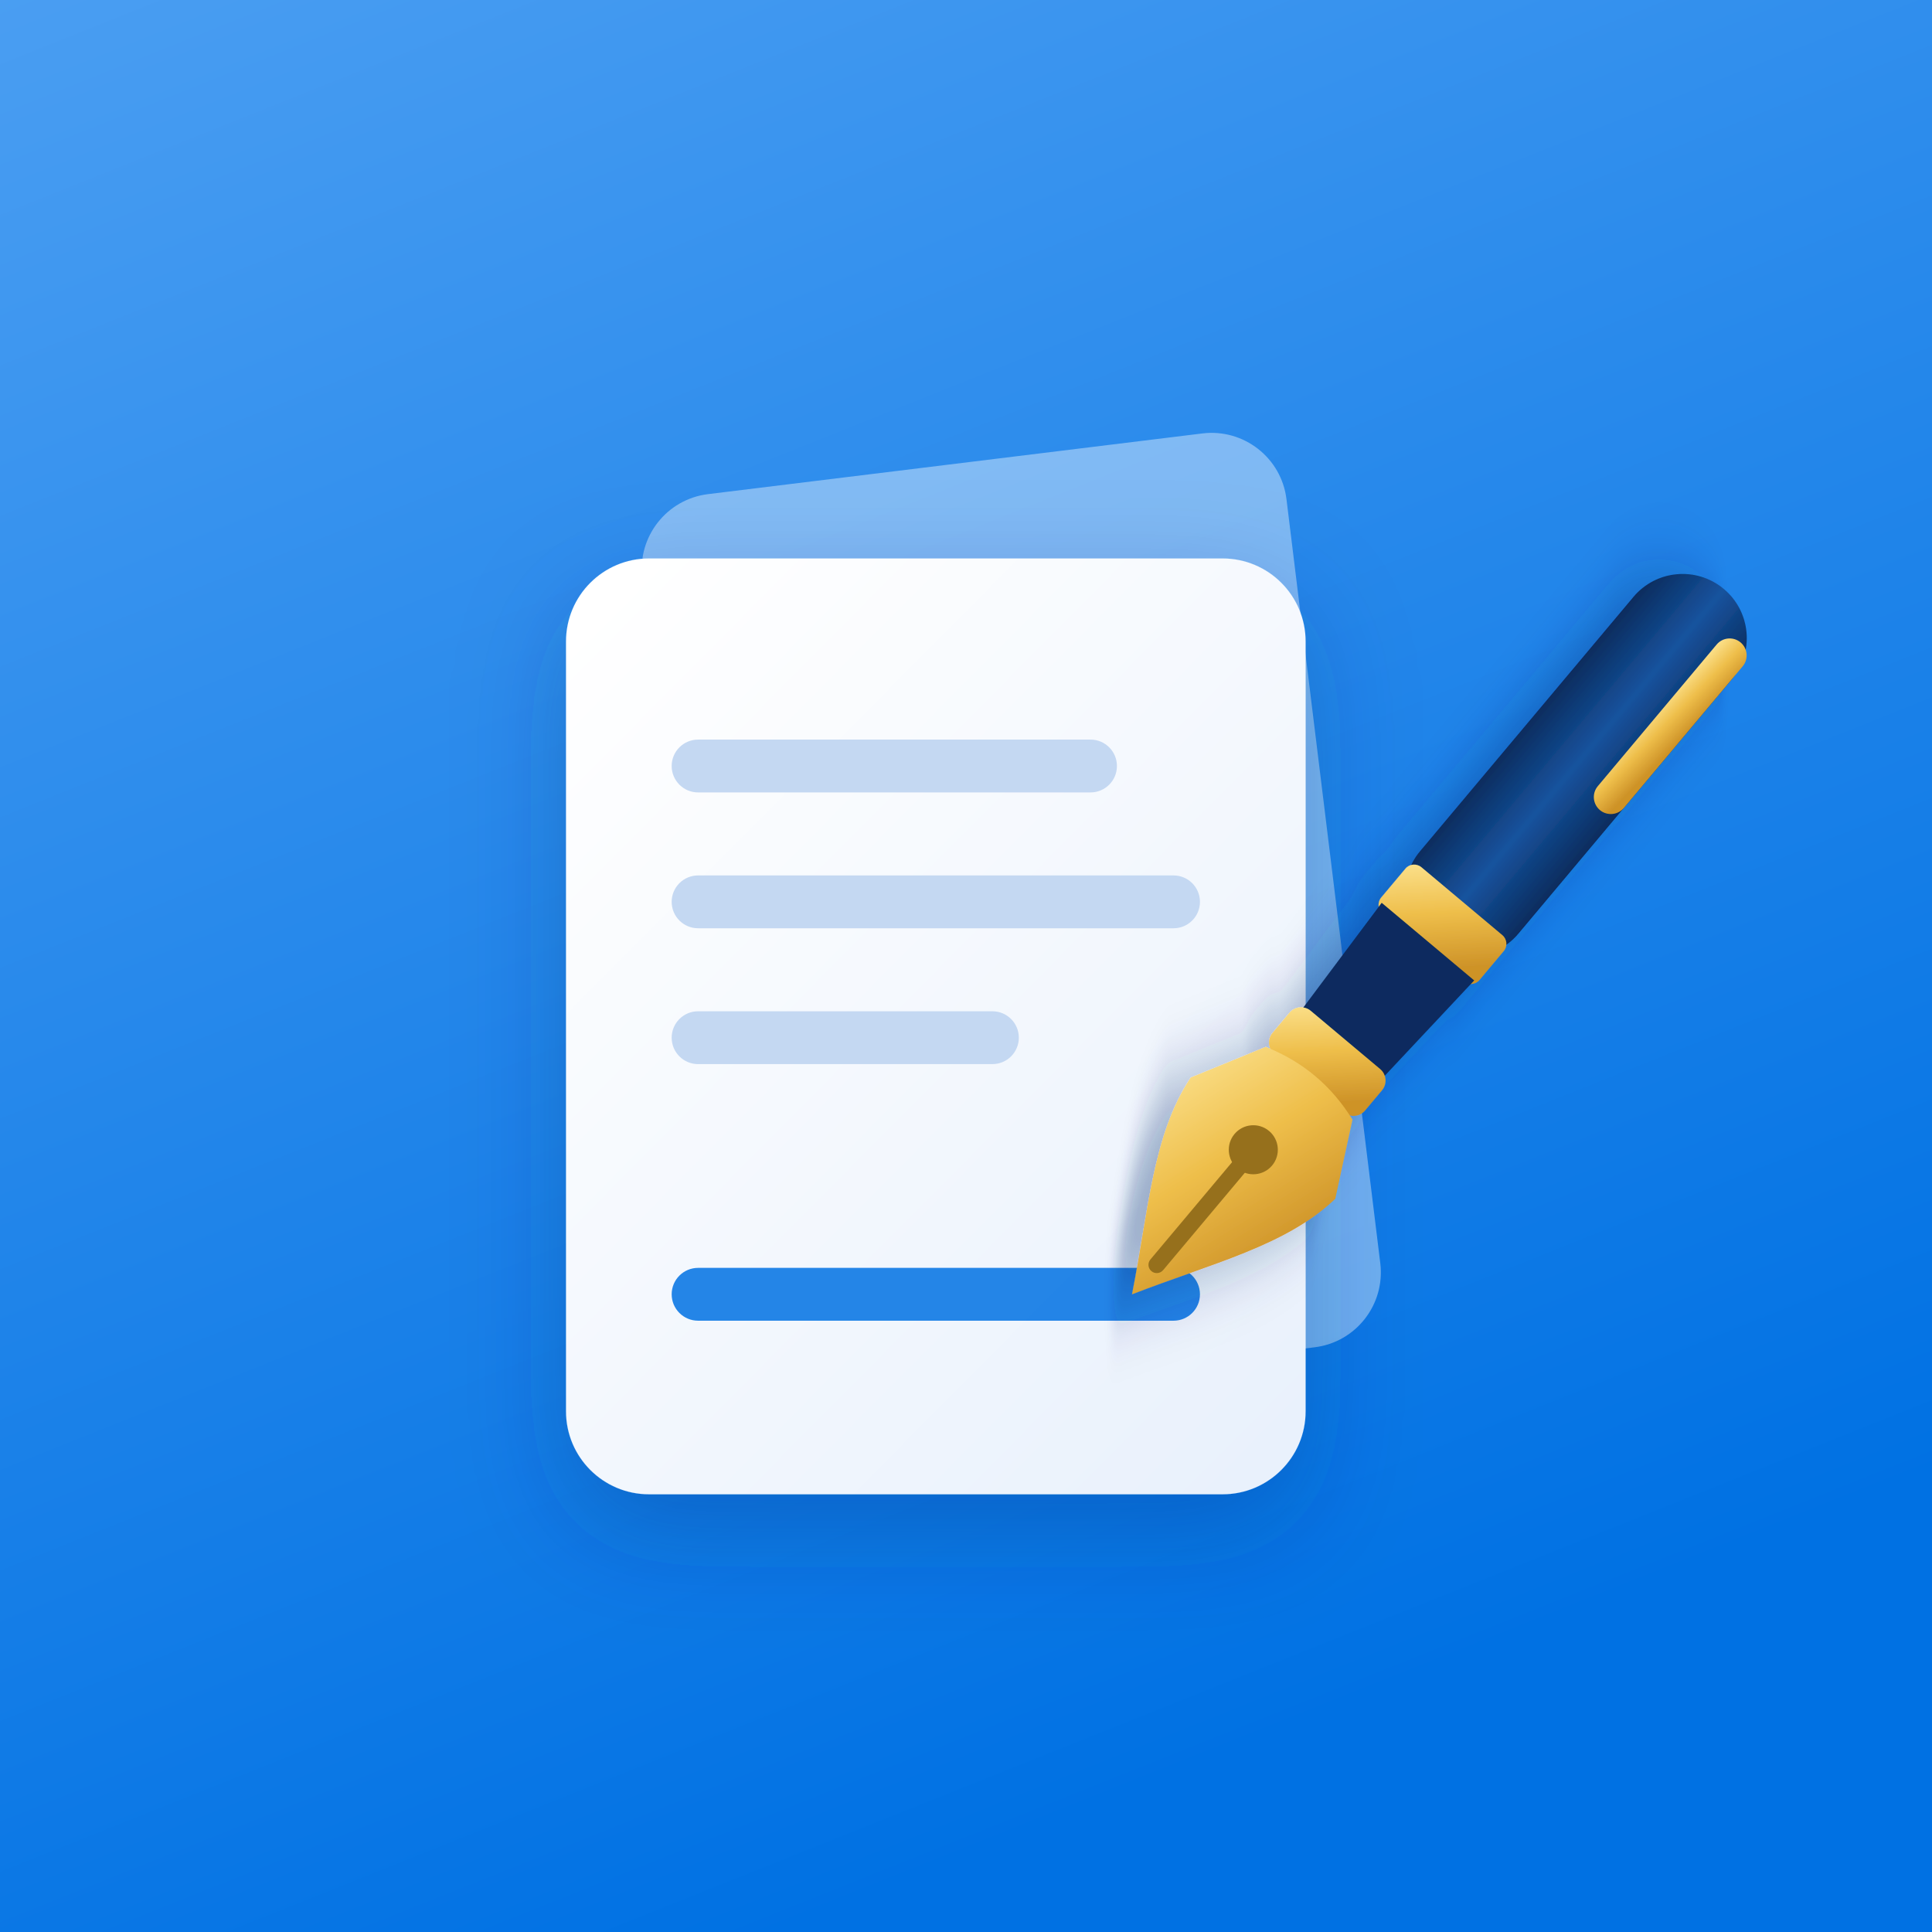
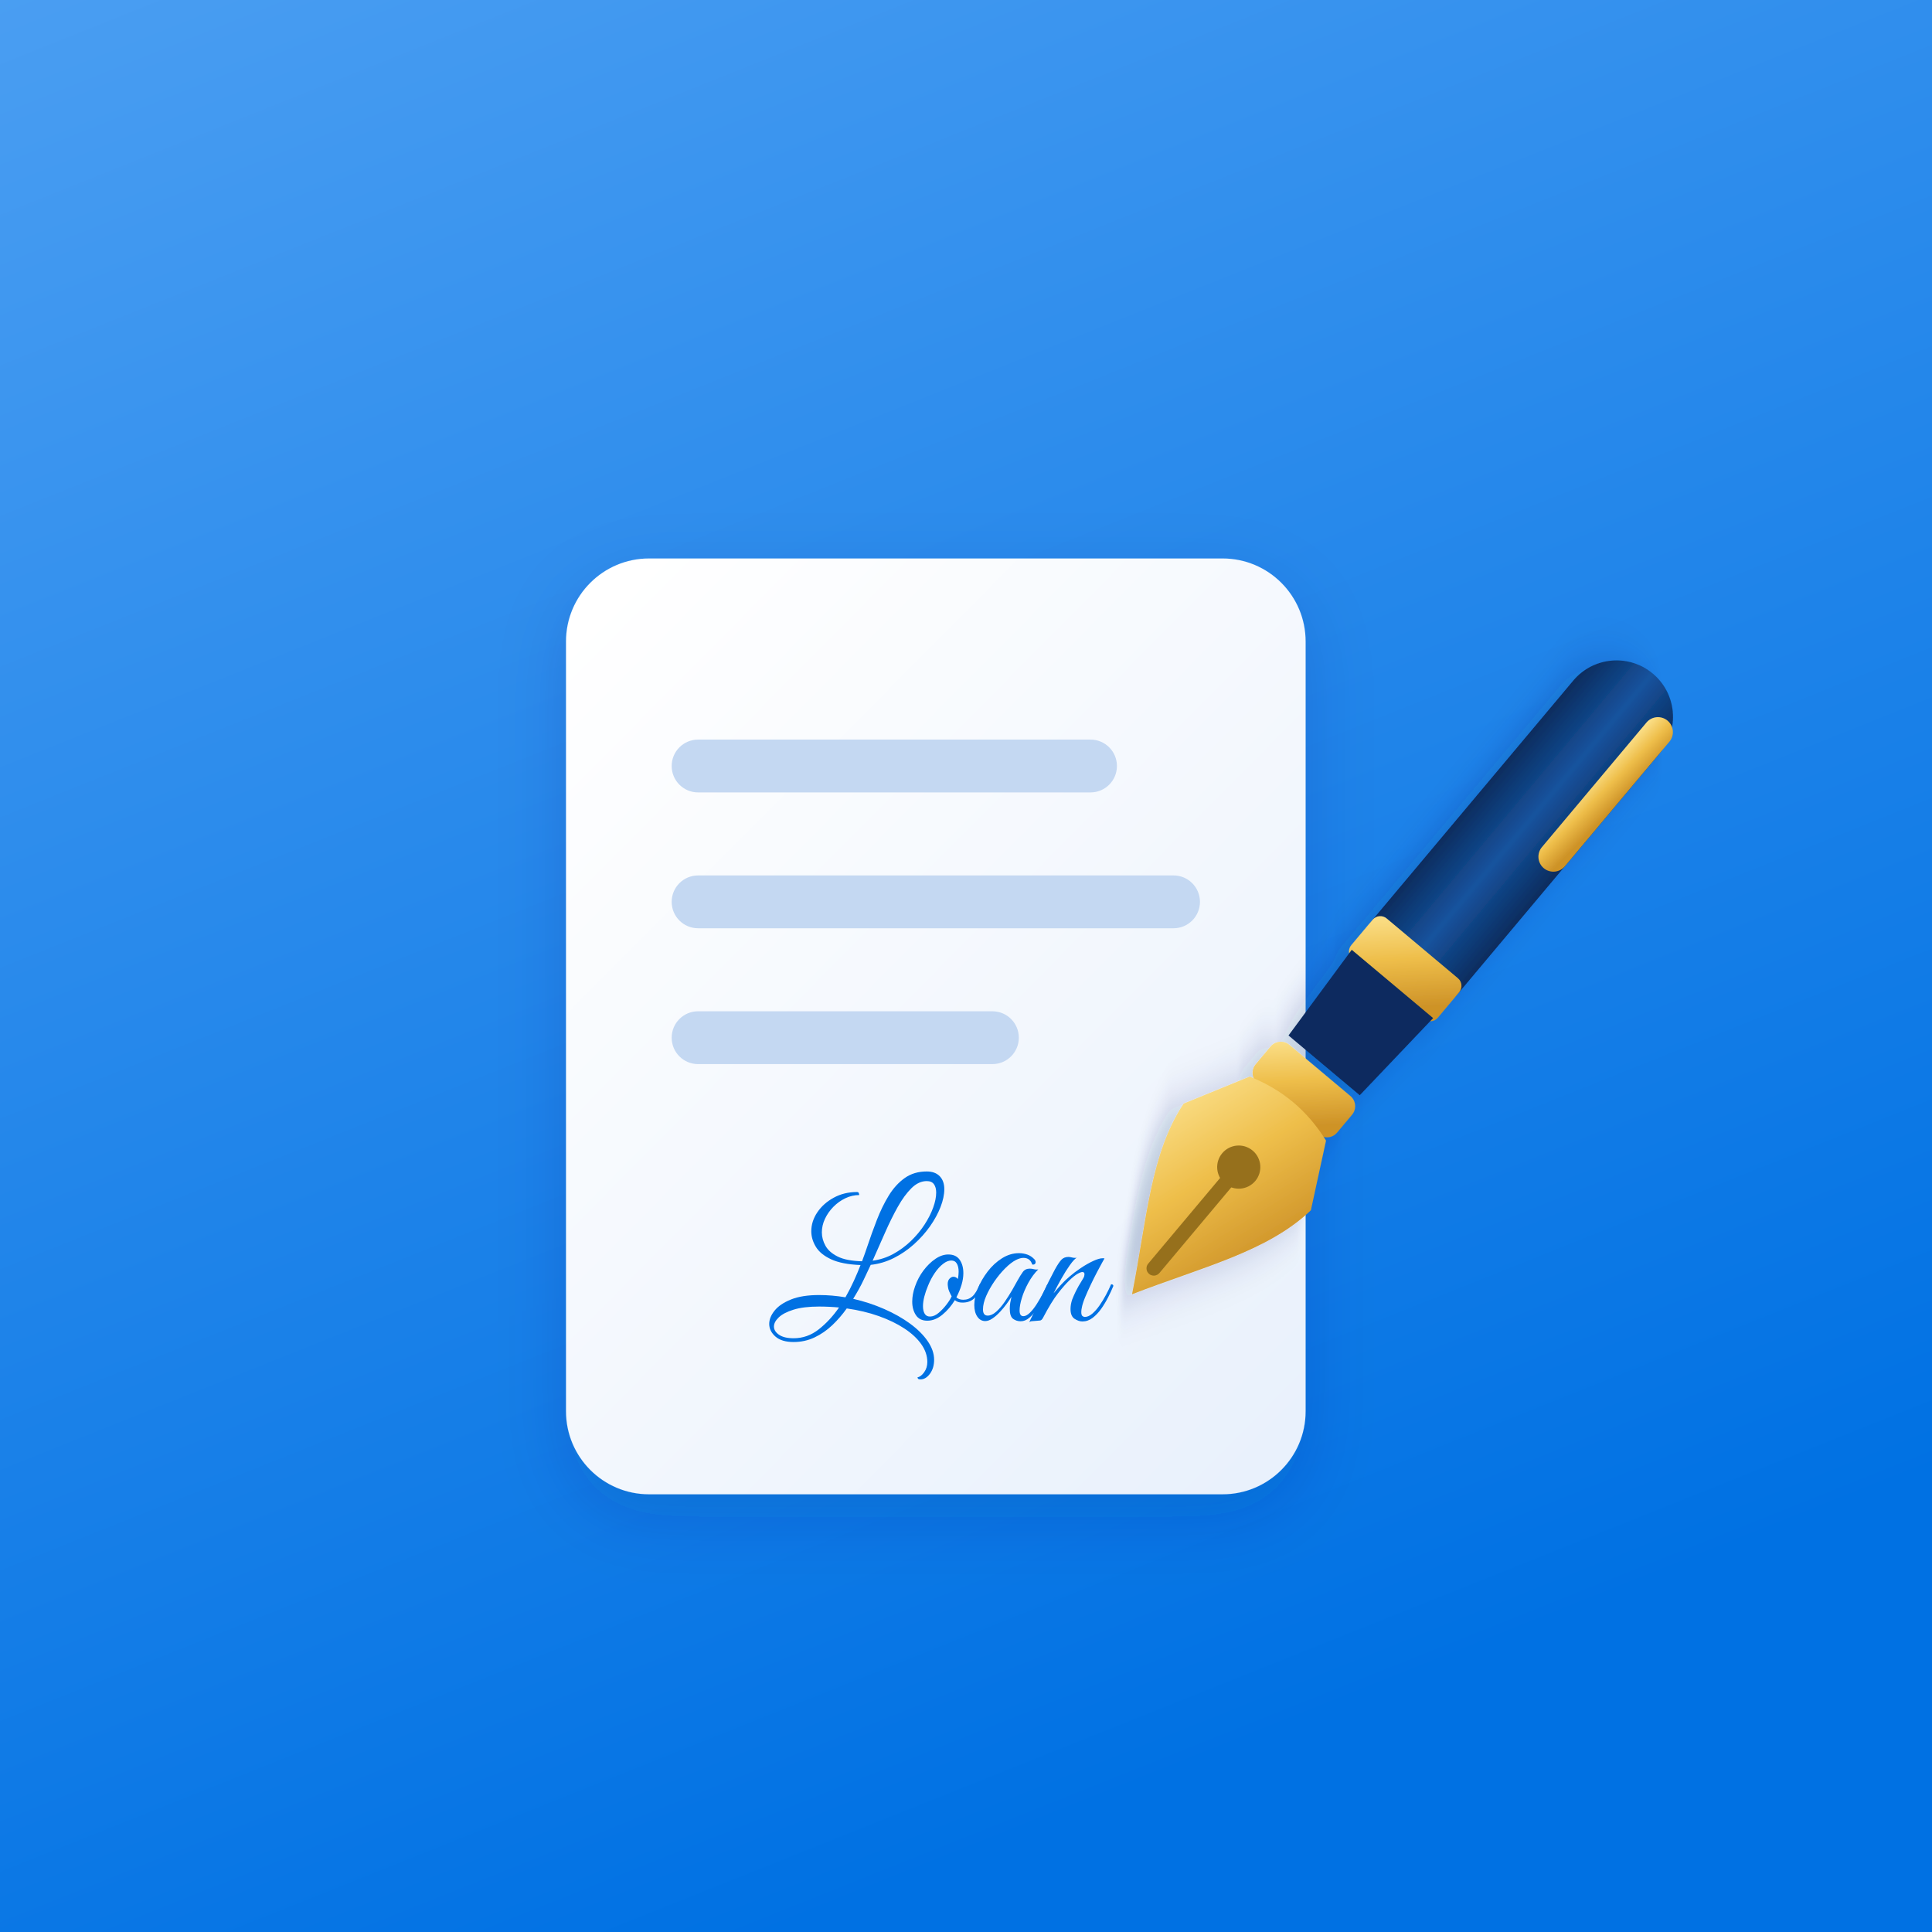
<svg xmlns="http://www.w3.org/2000/svg" width="512" height="512" viewBox="0 0 512 512">
  <defs>
    <linearGradient id="bg" x1="0" y1="0" x2="0.4" y2="1">
      <stop offset="0" stop-color="#4A9EF2" />
      <stop offset="1" stop-color="#0071E3" />
    </linearGradient>
    <linearGradient id="paper" x1="0.1" y1="0" x2="0.9" y2="1">
      <stop offset="0" stop-color="#FFFFFF" />
      <stop offset="1" stop-color="#E9F1FC" />
    </linearGradient>
    <linearGradient id="barrel" x1="0" y1="0" x2="1" y2="0">
      <stop offset="0" stop-color="#082C5E" />
      <stop offset="0.5" stop-color="#17539E" />
      <stop offset="1" stop-color="#082C5E" />
    </linearGradient>
    <linearGradient id="gold" x1="0" y1="0" x2="1" y2="0.5">
      <stop offset="0" stop-color="#FCE28E" />
      <stop offset="0.5" stop-color="#EEBE4A" />
      <stop offset="1" stop-color="#CE9328" />
    </linearGradient>
    <filter id="soft" x="-40%" y="-40%" width="180%" height="180%">
-       <feDropShadow dx="0" dy="10" stdDeviation="14" flood-color="#00347A" flood-opacity="0.26" />
+       <feDropShadow dx="0" dy="6" stdDeviation="9" flood-color="#00347A" flood-opacity="0.16" />
    </filter>
    <filter id="penShadow" x="-50%" y="-50%" width="200%" height="200%">
-       <feDropShadow dx="-3" dy="6" stdDeviation="7" flood-color="#00296A" flood-opacity="0.34" />
+       <feDropShadow dx="-2" dy="4" stdDeviation="5" flood-color="#00296A" flood-opacity="0.20" />
    </filter>
  </defs>
  <rect width="512" height="512" fill="url(#bg)" />
-   <rect x="182" y="122" width="172" height="244" rx="20" fill="#FFFFFF" opacity="0.40" transform="rotate(-7 268 244)" />
  <g filter="url(#soft)">
    <rect x="150" y="148" width="196" height="248" rx="22" fill="url(#paper)" />
  </g>
  <g fill="#C4D8F2">
    <rect x="178" y="196" width="118" height="14" rx="7" />
    <rect x="178" y="232" width="140" height="14" rx="7" />
    <rect x="178" y="268" width="92" height="14" rx="7" />
  </g>
-   <rect x="178" y="336" width="140" height="14" rx="7" fill="#0071E3" opacity="0.85" />
-   <g filter="url(#penShadow)" transform="translate(300 343) rotate(40)">
-     <rect x="-17" y="-244" width="34" height="122" rx="17" fill="url(#barrel)" />
+   <g fill="#0071E3">
+     <path transform="translate(204.00 350.00) scale(0.05 -0.05)" d="M799 -311Q789 -311 786.0 -307.5Q783 -304 783 -300Q801 -297 818.0 -273.5Q835 -250 835 -219Q835 -170 803.0 -124.5Q771 -79 713.0 -41.0Q655 -3 577.5 24.5Q500 52 408 65Q374 17 331.5 -23.5Q289 -64 237.5 -88.5Q186 -113 126 -113Q63 -113 30.0 -84.0Q-3 -55 -3 -17Q-3 18 25.5 53.5Q54 89 112.5 112.5Q171 136 261 136Q330 136 401 124Q426 168 446.0 212.0Q466 256 481 295Q382 299 325.0 325.5Q268 352 244.0 392.0Q220 432 220 474Q220 527 252.0 574.5Q284 622 339.0 652.0Q394 682 462 682Q470 682 472.0 676.0Q474 670 474 666Q436 666 400.5 649.0Q365 632 337.0 603.5Q309 575 292.5 540.0Q276 505 276 468Q276 432 295.0 397.5Q314 363 360.0 340.0Q406 317 489 315Q498 338 504.5 357.5Q511 377 516 391Q540 463 567.5 534.0Q595 605 630.5 663.0Q666 721 715.0 756.0Q764 791 832 791Q876 791 900.5 766.0Q925 741 925 697Q925 654 905.0 602.5Q885 551 849.0 500.0Q813 449 764.0 405.0Q715 361 657.0 332.0Q599 303 535 296Q520 264 497.0 215.5Q474 167 442 116Q529 96 606.5 62.0Q684 28 743.5 -15.5Q803 -59 837.0 -108.5Q871 -158 871 -207Q871 -251 849.0 -281.0Q827 -311 799 -311ZM832 740Q789 740 751.0 702.5Q713 665 678.5 603.5Q644 542 611.0 467.0Q578 392 545 318Q604 326 655.0 354.0Q706 382 748.0 422.5Q790 463 820.0 509.0Q850 555 866.0 599.5Q882 644 882 679Q882 707 870.0 723.5Q858 740 832 740ZM22 -31Q22 -56 49.0 -74.5Q76 -93 126 -93Q200 -93 260.0 -45.5Q320 2 367 70Q314 75 261 75Q179 75 126.0 58.5Q73 42 47.5 17.5Q22 -7 22 -31Z" />
+     <path transform="translate(239.80 350.00) scale(0.05 -0.05)" d="M119 0Q78 0 58.5 29.5Q39 59 39 101Q39 140 54 182Q70 228 98.5 266.0Q127 304 161.5 327.5Q196 351 230 351Q271 351 290.5 323.0Q310 295 310 252Q310 222 300.0 189.0Q290 156 273 124Q286 111 310 111Q338 111 358.0 129.0Q378 147 397 193Q409 193 409 184Q390 138 365.5 116.5Q341 95 303 96Q280 96 265 109Q237 63 198.5 31.5Q160 0 119 0ZM133 22Q156 22 179.0 41.5Q202 61 221.0 86.0Q240 111 248 129Q232 158 229.5 172.5Q227 187 227 194Q227 213 237.0 223.0Q247 233 257 233Q271 233 281 221Q283 232 284.0 241.5Q285 251 285 260Q285 286 275.5 302.5Q266 319 246 319Q225 319 202.0 301.0Q179 283 158.5 253.0Q138 223 123 186Q110 155 103.0 127.5Q96 100 96 77Q96 52 105.0 37.0Q114 22 133 22Z" />
+     <path transform="translate(256.70 350.00) scale(0.05 -0.05)" d="M276 -3Q253 -3 235.5 10.0Q218 23 218 63Q218 80 220.5 95.0Q223 110 227 127Q218 112 202.0 90.0Q186 68 166.5 47.0Q147 26 126.5 12.0Q106 -2 88 -2Q62 -2 46.0 21.5Q30 45 30 83Q30 124 49.0 171.0Q68 218 101.0 261.0Q134 304 177.0 331.0Q220 358 267 358Q290 358 311.0 350.5Q332 343 348 326Q355 319 355 310Q355 304 350.0 300.0Q345 296 337 298Q326 333 290 333Q273 333 251 322Q224 308 193.5 277.5Q163 247 136.5 208.5Q110 170 93.0 131.0Q76 92 76 60Q76 27 101 27Q123 27 146.5 48.0Q170 69 191.5 100.5Q213 132 231.0 163.0Q249 194 259 213Q274 240 287.0 258.0Q300 276 324 276Q335 276 346.0 273.0Q357 270 369 272Q339 242 316.5 201.0Q294 160 282.0 120.5Q270 81 270 54Q270 24 290 24Q306 24 324.5 42.0Q343 60 360.5 87.5Q378 115 393.0 143.5Q408 172 417 193Q422 193 425.5 192.0Q429 191 429 184Q428 180 425.5 175.5Q423 171 418 160Q410 144 396.0 117.0Q382 90 363.0 62.5Q344 35 322.0 16.0Q300 -3 276 -3Z" />
+     <path transform="translate(274.60 350.00) scale(0.05 -0.05)" d="M-37 -8Q-1 65 32.0 136.5Q65 208 100 273Q120 309 134.0 323.5Q148 338 171 338Q179 338 188.0 335.5Q197 333 206 333Q212 333 215 334Q201 326 178.5 294.5Q156 263 133.0 222.0Q110 181 92 145Q111 168 132.0 191.0Q153 214 178 235Q202 256 235.5 278.5Q269 301 301.0 316.0Q333 331 352 331Q359 331 362 330Q362 330 351.0 310.5Q340 291 323.5 259.5Q307 228 290.0 192.5Q273 157 259.5 124.5Q246 92 242 70Q239 57 239 46Q239 30 245.0 25.0Q251 20 258 20Q277 20 297.0 37.0Q317 54 335.5 80.5Q354 107 370.0 137.0Q386 167 397 193Q409 193 409 184Q398 157 381.5 124.5Q365 92 344.5 63.0Q324 34 299.0 15.0Q274 -4 245 -4Q225 -4 203.5 10.0Q182 24 182 62Q182 73 184.0 85.5Q186 98 191 113Q199 133 210.0 156.0Q221 179 246 219Q253 230 254.5 236.0Q256 242 256 246Q256 258 245 258Q236 258 218.5 248.0Q201 238 175 213Q150 189 115.5 145.0Q81 101 36 15Q29 2 20.5 1.0Q12 0 -3 -1Q-13 -2 -22.0 -2.5Q-31 -3 -37 -8Z" />
+   </g>
+   <g filter="url(#penShadow)" transform="translate(300 343) rotate(40) scale(0.88)">
+     <rect x="-17" y="-244" width="34" height="128" rx="17" fill="url(#barrel)" />
    <rect x="8" y="-236" width="9" height="58" rx="4.5" fill="url(#gold)" />
    <rect x="-17" y="-136" width="34" height="16" rx="3" fill="url(#gold)" />
-     <path d="M-16 -122 L16 -122 L14 -86 L-14 -86 Z" fill="#082C5E" />
+     <path d="M-16 -122 L16 -122 L14 -90 L-14 -90 Z" fill="#082C5E" />
    <rect x="-16" y="-88" width="32" height="15" rx="4" fill="url(#gold)" />
    <path d="M0 0 C 11 -20 23 -36 25 -54 L 15 -73 Q 0 -78 -15 -73 L -25 -54 C -23 -36 -11 -20 0 0 Z" fill="url(#gold)" />
    <circle cx="0" cy="-50" r="6.5" fill="#96701E" />
    <rect x="-2.2" y="-50" width="4.4" height="42" rx="2.2" fill="#96701E" />
  </g>
</svg>
